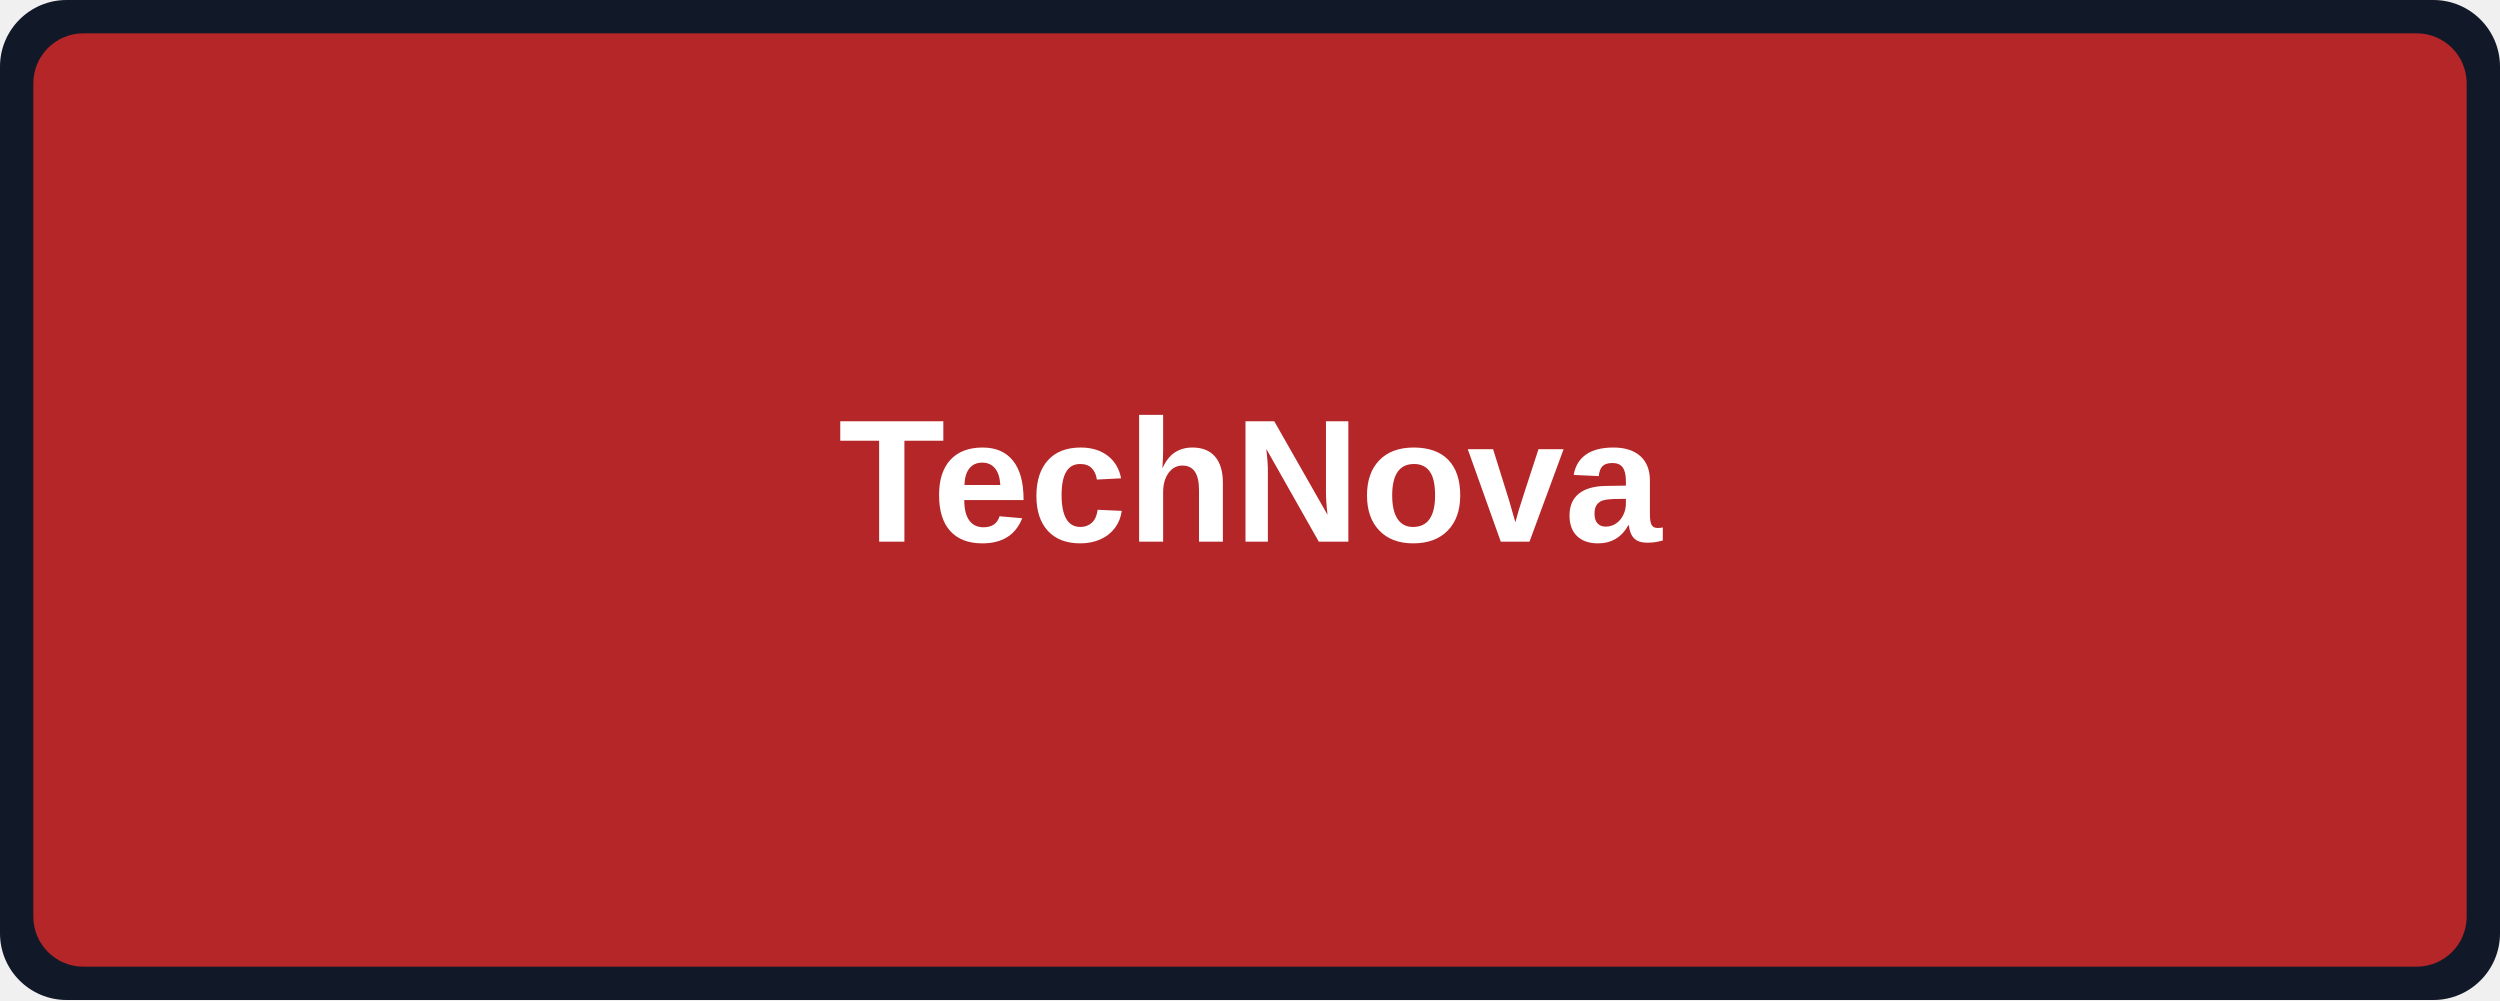
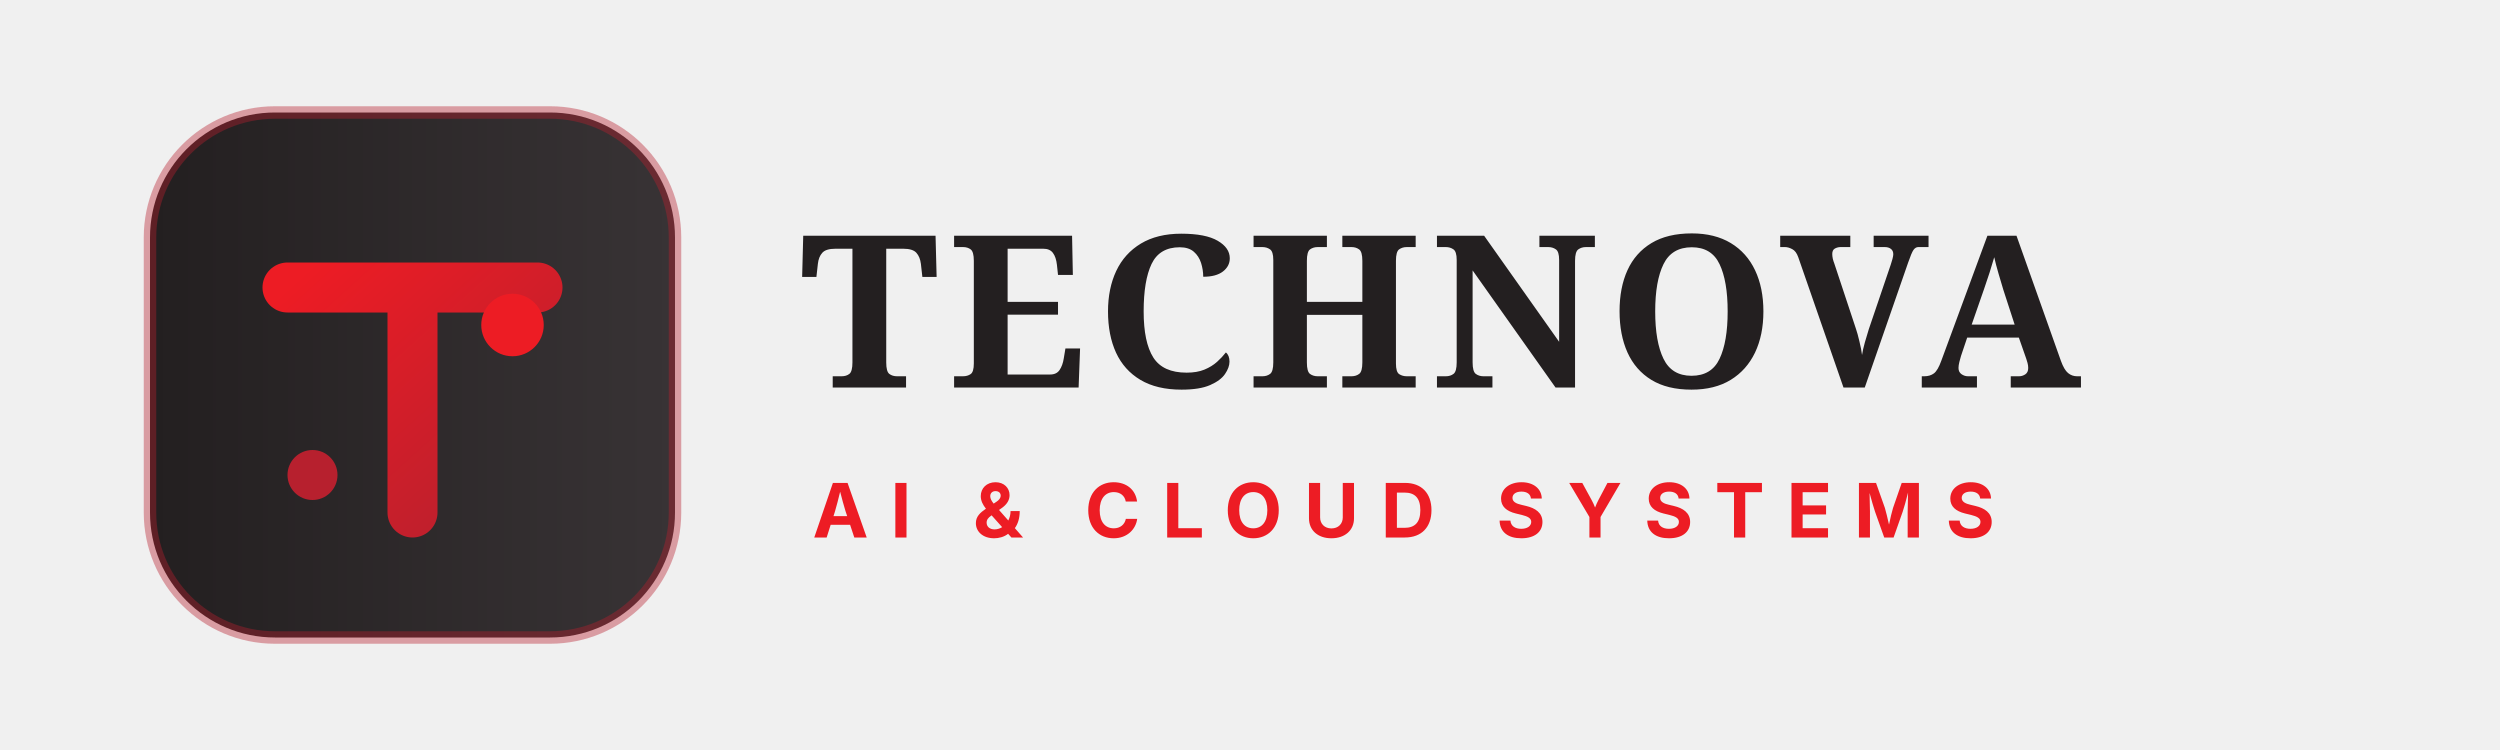
- <svg xmlns="http://www.w3.org/2000/svg" width="600" height="240" viewBox="0 0 600 240">
-   <rect width="600" height="240" rx="16" fill="#111827" />
-   <rect x="8" y="8" width="584" height="224" rx="12" fill="#C62828" opacity="0.9" />
-   <text x="300" y="130" text-anchor="middle" fill="#fff" font-family="Arial,sans-serif" font-size="42" font-weight="700">TechNova</text>
+ <svg xmlns="http://www.w3.org/2000/svg" viewBox="0 0 400 120" width="100%" height="100%">
+   <defs>
+     <linearGradient id="tnGrad" x1="0%" y1="0%" x2="100%" y2="100%">
+       <stop offset="0%" stop-color="#ED1C24" />
+       <stop offset="100%" stop-color="#B7202E" />
+     </linearGradient>
+     <linearGradient id="tnGlow" x1="0%" y1="0%" x2="100%" y2="0%">
+       <stop offset="0%" stop-color="#231F20" />
+       <stop offset="100%" stop-color="#383335" />
+     </linearGradient>
+   </defs>
+   <g transform="translate(24, 18)">
+     <rect width="84" height="84" rx="20" fill="url(#tnGlow)" stroke="#B7202E" stroke-width="2" stroke-opacity="0.4" />
+     <path d="M22 28 L62 28 M42 28 L42 64" stroke="url(#tnGrad)" stroke-width="8" stroke-linecap="round" stroke-linejoin="round" />
+     <circle cx="58" cy="34" r="5" fill="#ED1C24" />
+     <circle cx="26" cy="58" r="4" fill="#B7202E" />
+   </g>
+   <text x="128" y="62" font-family="'Marcellus', Georgia, serif" font-size="34" font-weight="600" fill="#231F20" letter-spacing="1.5">TECHNOVA</text>
+   <text x="130" y="86" font-family="'Fira Sans', -apple-system, sans-serif" font-size="12" font-weight="700" fill="#ED1C24" letter-spacing="3.5">AI &amp; CLOUD SYSTEMS</text>
</svg>
